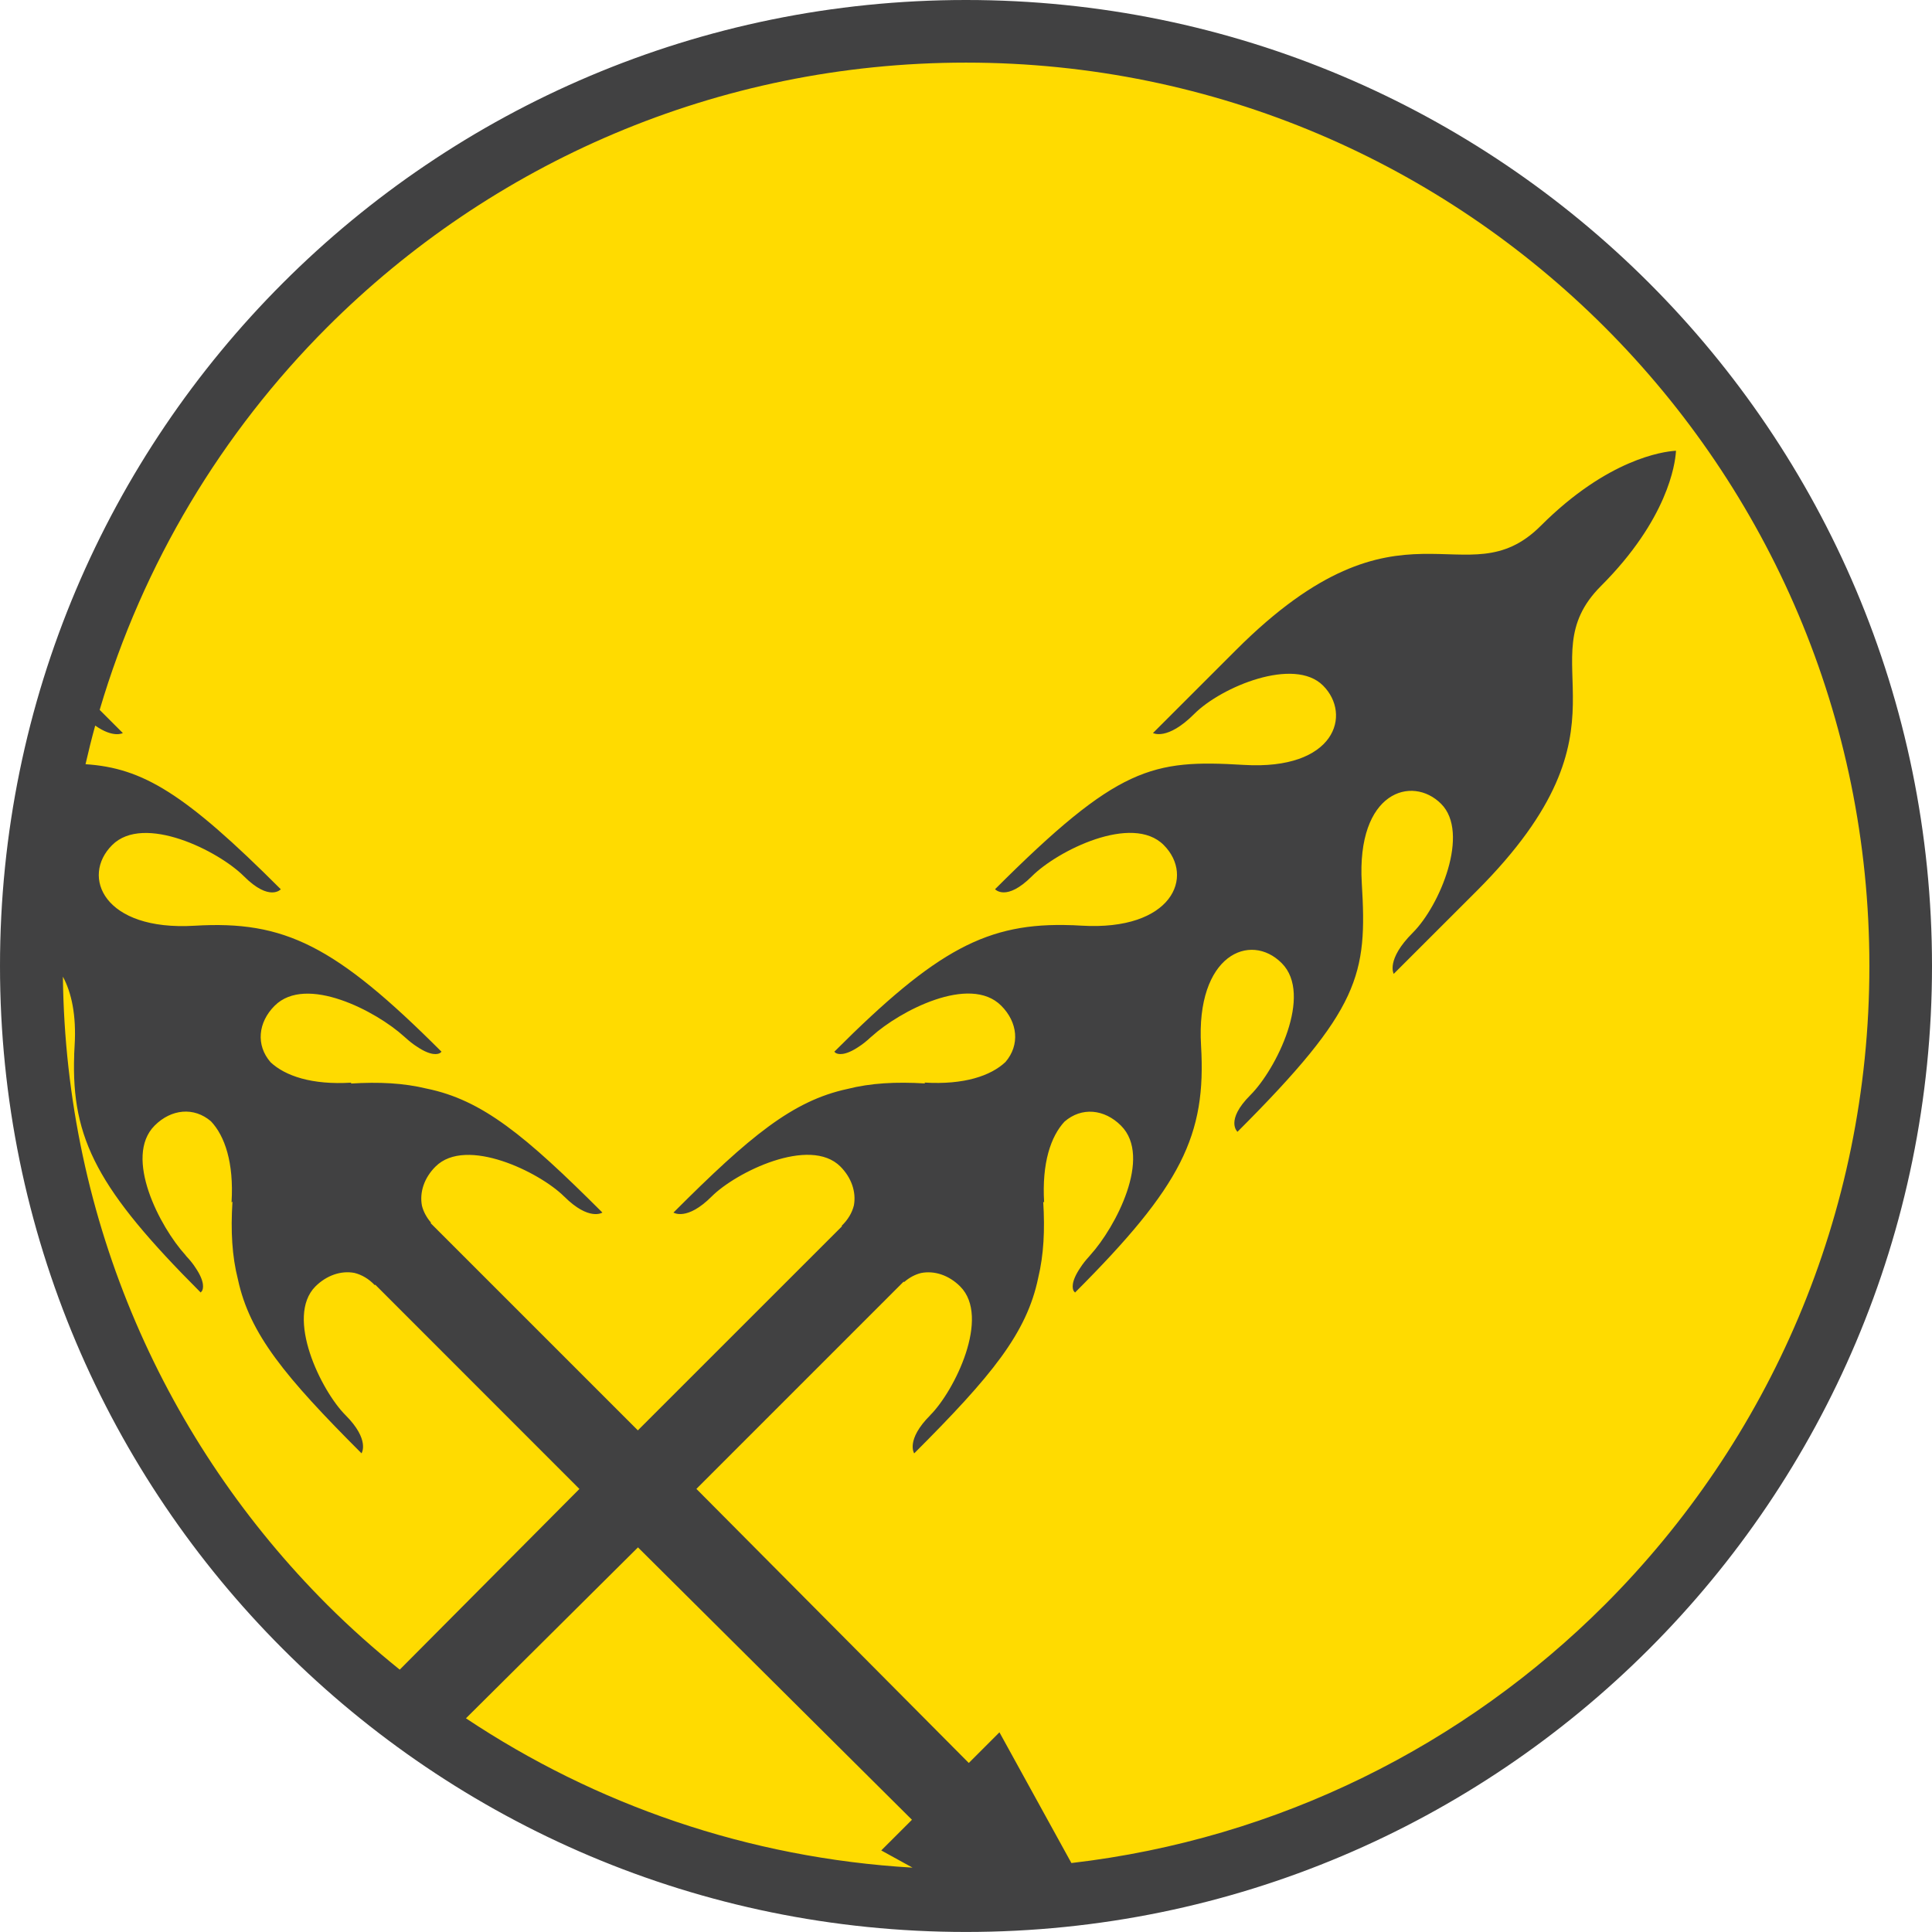
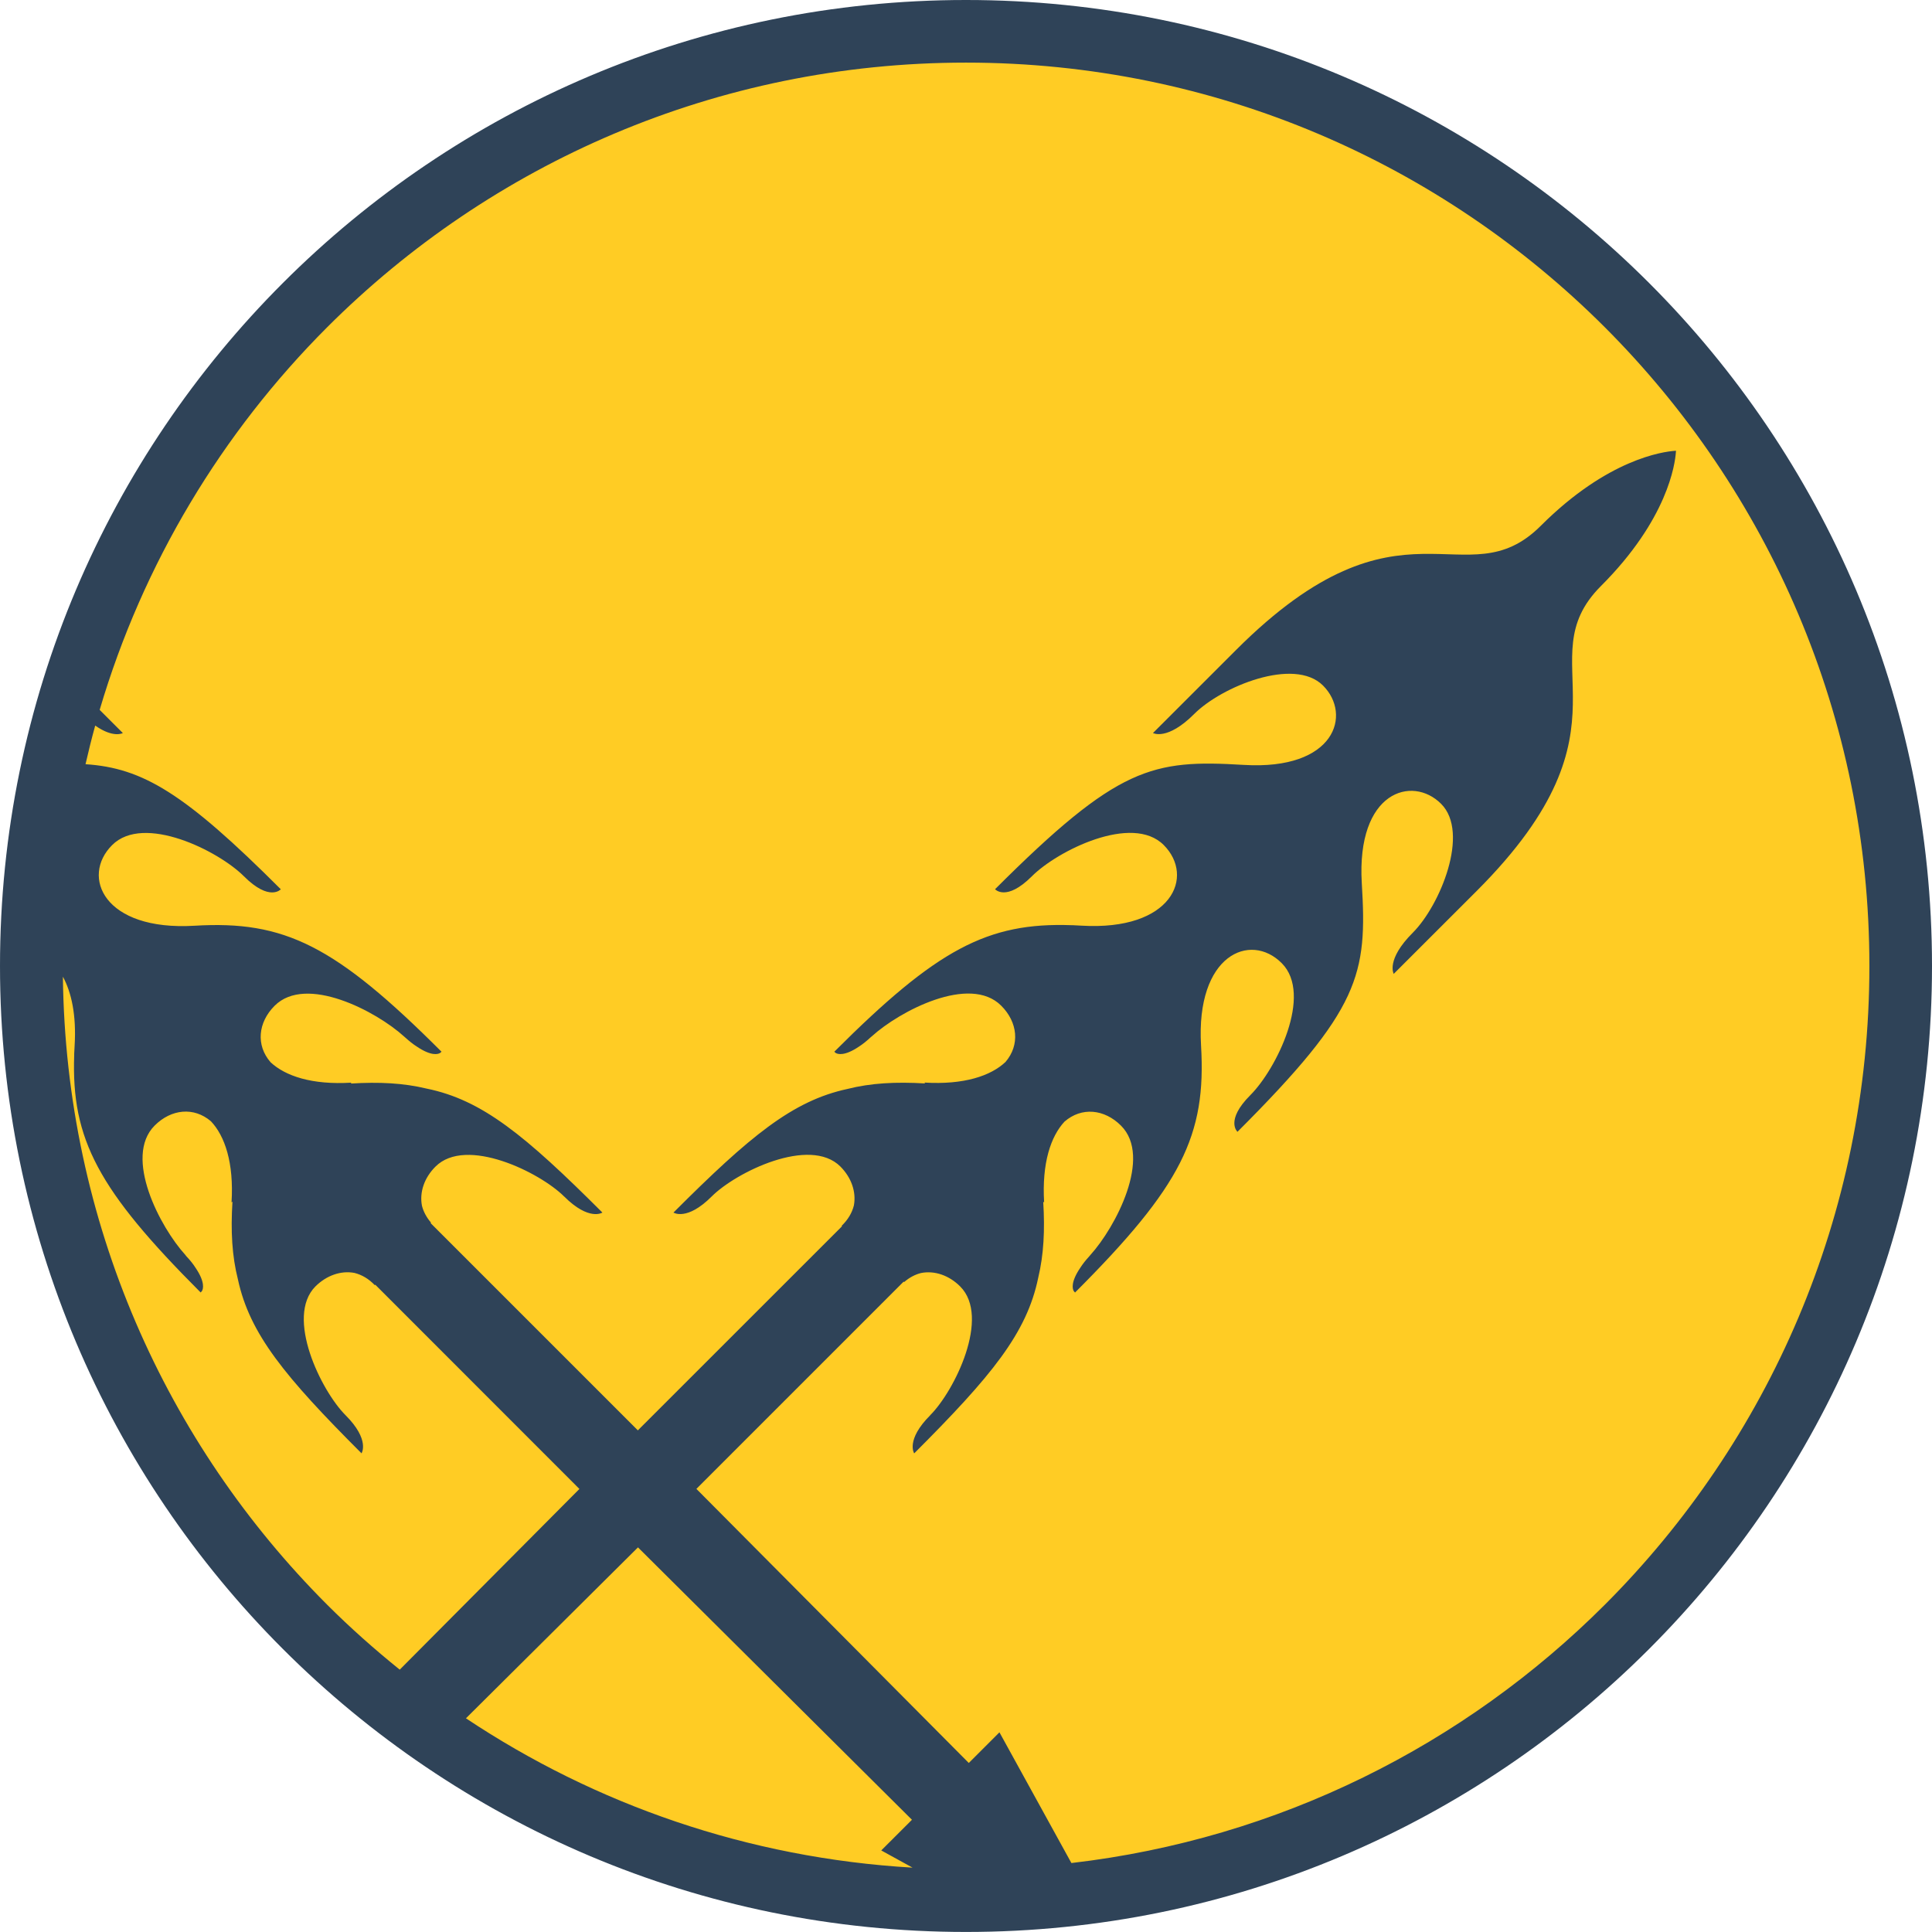
<svg xmlns="http://www.w3.org/2000/svg" height="231.412" viewBox="0 0 231.417 231.412" width="231.417">
  <clipPath id="a">
    <path d="m0 283.46h283.46v-283.46h-283.46z" />
  </clipPath>
  <g clip-path="url(#a)" transform="matrix(1.333333 0 0 -1.333333 -73.26426 304.6795)">
-     <path d="m0 0c0-46.372-37.598-83.966-83.971-83.966s-83.967 37.594-83.967 83.966c0 46.375 37.594 83.969 83.967 83.969s83.971-37.594 83.971-83.969" fill="#ffdb00" transform="translate(225.6992 141.7285)" />
-     <path d="m0 0-6.464 11.743-2.754-2.754-24.471 24.623 18.619 18.619.043-.041c.469.411.986.682 1.52.815 1.218.238 2.515-.207 3.515-1.207 2.759-2.758-.515-9.391-2.687-11.561l-.002-.009c-2.233-2.235-1.442-3.426-1.442-3.426 6.952 6.951 10.116 10.793 11.144 15.785.494 2.064.605 4.25.449 6.828l.08-.078c-.213 3.559.603 5.945 1.83 7.267 1.535 1.338 3.584 1.135 5.078-.361 2.828-2.828-.496-9.133-2.758-11.625l-.082-.097c-.347-.379-.617-.725-.816-1.04-.887-1.302-.699-1.912-.594-2.093l.119-.137c9.563 9.562 11.803 14.105 11.32 22.186-.482 8.157 4.424 10.239 7.249 7.403 2.832-2.833-.5-9.534-2.809-11.843-2.305-2.301-1.168-3.307-1.168-3.307 11.059 11.053 11.668 14.115 11.168 22.341-.488 8.233 4.523 9.727 7.125 7.125 2.609-2.605-.098-9.133-2.535-11.572-2.448-2.443-1.721-3.705-1.721-3.705 1.4 1.396 3.729 3.728 7.463 7.457 14.92 14.928 4.371 20.602 11.152 27.383 6.012 6.011 6.662 10.982 6.735 12.043l.007.111-.097-.006c-1.061-.076-6.035-.726-12.047-6.734-6.785-6.785-12.453 3.763-27.375-11.156-3.732-3.735-6.065-6.059-7.465-7.461 0 0 1.272-.723 3.711 1.718 2.436 2.44 8.969 5.145 11.566 2.545 2.606-2.603 1.106-7.627-7.125-7.127-8.226.493-11.281-.117-22.339-11.168 0 0 1-1.144 3.308 1.162 2.309 2.309 9.012 5.643 11.84 2.811 2.83-2.832.754-7.738-7.402-7.246-.254.016-.502.023-.75.039l-.129.002c-7.551.264-12.098-2.158-21.309-11.368l.129-.113c.175-.106.789-.309 2.103.585.317.204.656.473 1.033.825l.104.086c2.486 2.261 8.799 5.588 11.625 2.754 1.489-1.487 1.7-3.524.385-5.059-1.312-1.238-3.713-2.065-7.289-1.848l.074-.078c-2.651.156-4.887.037-7-.5-4.906-1.057-8.746-4.232-15.61-11.098l-.007-.001s1.203-.795 3.441 1.447c2.168 2.172 8.803 5.437 11.559 2.687.992-.996 1.439-2.283 1.211-3.502-.165-.654-.528-1.279-1.102-1.828l.039-.035-18.343-18.337-18.618 18.618.039.041c-.41.473-.681.989-.816 1.518-.235 1.221.211 2.519 1.213 3.517 2.754 2.754 9.386-.515 11.56-2.685l.006-.002c2.238-2.234 3.432-1.441 3.432-1.441-6.957 6.951-10.801 10.117-15.785 11.136-2.073.5-4.254.614-6.833.455l.079.08c-3.557-.218-5.95.6-7.27 1.831-1.338 1.535-1.129 3.584.361 5.076 2.83 2.831 9.135-.494 11.627-2.756l.094-.082c.383-.346.725-.619 1.043-.819 1.301-.886 1.914-.699 2.096-.587l.135.115c-9.559 9.561-14.104 11.804-22.188 11.319-8.16-.488-10.238 4.422-7.402 7.246 2.832 2.834 9.535-.5 11.843-2.808 2.305-2.301 3.309-1.164 3.309-1.164-8.636 8.637-12.394 10.897-17.544 11.237.266 1.166.554 2.324.87 3.471 1.639-1.156 2.483-.673 2.483-.673-.542.542-1.23 1.231-2.082 2.083 3.883 13.155 10.991 24.924 20.441 34.377 14.695 14.691 34.966 23.769 57.385 23.77 22.419-.001 42.691-9.079 57.387-23.77 14.691-14.695 23.771-34.966 23.771-57.386 0-22.418-9.08-42.689-23.771-57.384-12.595-12.59-29.29-21.037-47.917-23.202m-38.937 28.357 24.613-24.471-2.758-2.754 2.811-1.546c-14.791.863-28.505 5.679-40.12 13.416zm-50.609 45.085c-.016-.252-.024-.5-.039-.746v-.129c-.266-7.554 2.156-12.101 11.363-21.312l.115.133c.106.172.311.785-.586 2.101-.201.319-.471.658-.826 1.033l-.078.104c-2.266 2.486-5.59 8.793-2.758 11.627 1.484 1.486 3.522 1.697 5.057.381 1.24-1.313 2.068-3.709 1.849-7.289l.082.076c-.164-2.649-.043-4.887.494-7.002 1.057-4.904 4.233-8.742 11.098-15.609l.002-.006s.795 1.201-1.445 3.439c-2.172 2.172-5.436 8.805-2.692 11.561 1.004.99 2.289 1.439 3.504 1.209.656-.164 1.281-.524 1.828-1.102l.039.045 18.341-18.35-16.141-16.233c-2.272 1.831-4.454 3.768-6.516 5.829-14.48 14.485-23.488 34.391-23.745 56.425.768-1.411 1.219-3.448 1.054-6.185m141.44 68.508c-15.696 15.699-37.41 25.419-61.364 25.417-23.954.002-45.667-9.718-61.362-25.417-15.7-15.696-25.419-37.409-25.418-61.364-.001-23.954 9.718-45.666 25.418-61.361 15.695-15.7 37.407-25.418 61.362-25.417 23.954-.001 45.668 9.717 61.364 25.417 15.701 15.695 25.42 37.407 25.419 61.361.001 23.955-9.718 45.668-25.419 61.364" fill="#414142" transform="translate(151.1982 61.1426)" />
+     <path d="m0 0c0-46.372-37.598-83.966-83.971-83.966s-83.967 37.594-83.967 83.966c0 46.375 37.594 83.969 83.967 83.969s83.971-37.594 83.971-83.969" fill="#ffcc24" transform="translate(225.6992 141.7285)" />
+     <path d="m0 0-6.464 11.743-2.754-2.754-24.471 24.623 18.619 18.619.043-.041c.469.411.986.682 1.52.815 1.218.238 2.515-.207 3.515-1.207 2.759-2.758-.515-9.391-2.687-11.561l-.002-.009c-2.233-2.235-1.442-3.426-1.442-3.426 6.952 6.951 10.116 10.793 11.144 15.785.494 2.064.605 4.25.449 6.828l.08-.078c-.213 3.559.603 5.945 1.83 7.267 1.535 1.338 3.584 1.135 5.078-.361 2.828-2.828-.496-9.133-2.758-11.625l-.082-.097c-.347-.379-.617-.725-.816-1.04-.887-1.302-.699-1.912-.594-2.093l.119-.137c9.563 9.562 11.803 14.105 11.32 22.186-.482 8.157 4.424 10.239 7.249 7.403 2.832-2.833-.5-9.534-2.809-11.843-2.305-2.301-1.168-3.307-1.168-3.307 11.059 11.053 11.668 14.115 11.168 22.341-.488 8.233 4.523 9.727 7.125 7.125 2.609-2.605-.098-9.133-2.535-11.572-2.448-2.443-1.721-3.705-1.721-3.705 1.4 1.396 3.729 3.728 7.463 7.457 14.92 14.928 4.371 20.602 11.152 27.383 6.012 6.011 6.662 10.982 6.735 12.043l.007.111-.097-.006c-1.061-.076-6.035-.726-12.047-6.734-6.785-6.785-12.453 3.763-27.375-11.156-3.732-3.735-6.065-6.059-7.465-7.461 0 0 1.272-.723 3.711 1.718 2.436 2.44 8.969 5.145 11.566 2.545 2.606-2.603 1.106-7.627-7.125-7.127-8.226.493-11.281-.117-22.339-11.168 0 0 1-1.144 3.308 1.162 2.309 2.309 9.012 5.643 11.84 2.811 2.83-2.832.754-7.738-7.402-7.246-.254.016-.502.023-.75.039l-.129.002c-7.551.264-12.098-2.158-21.309-11.368l.129-.113c.175-.106.789-.309 2.103.585.317.204.656.473 1.033.825l.104.086c2.486 2.261 8.799 5.588 11.625 2.754 1.489-1.487 1.7-3.524.385-5.059-1.312-1.238-3.713-2.065-7.289-1.848l.074-.078c-2.651.156-4.887.037-7-.5-4.906-1.057-8.746-4.232-15.61-11.098l-.007-.001s1.203-.795 3.441 1.447c2.168 2.172 8.803 5.437 11.559 2.687.992-.996 1.439-2.283 1.211-3.502-.165-.654-.528-1.279-1.102-1.828l.039-.035-18.343-18.337-18.618 18.618.039.041c-.41.473-.681.989-.816 1.518-.235 1.221.211 2.519 1.213 3.517 2.754 2.754 9.386-.515 11.56-2.685l.006-.002c2.238-2.234 3.432-1.441 3.432-1.441-6.957 6.951-10.801 10.117-15.785 11.136-2.073.5-4.254.614-6.833.455l.079.08c-3.557-.218-5.95.6-7.27 1.831-1.338 1.535-1.129 3.584.361 5.076 2.83 2.831 9.135-.494 11.627-2.756l.094-.082c.383-.346.725-.619 1.043-.819 1.301-.886 1.914-.699 2.096-.587l.135.115c-9.559 9.561-14.104 11.804-22.188 11.319-8.16-.488-10.238 4.422-7.402 7.246 2.832 2.834 9.535-.5 11.843-2.808 2.305-2.301 3.309-1.164 3.309-1.164-8.636 8.637-12.394 10.897-17.544 11.237.266 1.166.554 2.324.87 3.471 1.639-1.156 2.483-.673 2.483-.673-.542.542-1.23 1.231-2.082 2.083 3.883 13.155 10.991 24.924 20.441 34.377 14.695 14.691 34.966 23.769 57.385 23.77 22.419-.001 42.691-9.079 57.387-23.77 14.691-14.695 23.771-34.966 23.771-57.386 0-22.418-9.08-42.689-23.771-57.384-12.595-12.59-29.29-21.037-47.917-23.202m-38.937 28.357 24.613-24.471-2.758-2.754 2.811-1.546c-14.791.863-28.505 5.679-40.12 13.416zm-50.609 45.085c-.016-.252-.024-.5-.039-.746v-.129c-.266-7.554 2.156-12.101 11.363-21.312l.115.133c.106.172.311.785-.586 2.101-.201.319-.471.658-.826 1.033l-.078.104c-2.266 2.486-5.59 8.793-2.758 11.627 1.484 1.486 3.522 1.697 5.057.381 1.24-1.313 2.068-3.709 1.849-7.289l.082.076c-.164-2.649-.043-4.887.494-7.002 1.057-4.904 4.233-8.742 11.098-15.609l.002-.006s.795 1.201-1.445 3.439c-2.172 2.172-5.436 8.805-2.692 11.561 1.004.99 2.289 1.439 3.504 1.209.656-.164 1.281-.524 1.828-1.102l.039.045 18.341-18.35-16.141-16.233c-2.272 1.831-4.454 3.768-6.516 5.829-14.48 14.485-23.488 34.391-23.745 56.425.768-1.411 1.219-3.448 1.054-6.185m141.44 68.508c-15.696 15.699-37.41 25.419-61.364 25.417-23.954.002-45.667-9.718-61.362-25.417-15.7-15.696-25.419-37.409-25.418-61.364-.001-23.954 9.718-45.666 25.418-61.361 15.695-15.7 37.407-25.418 61.362-25.417 23.954-.001 45.668 9.717 61.364 25.417 15.701 15.695 25.42 37.407 25.419 61.361.001 23.955-9.718 45.668-25.419 61.364" fill="#2f4358" transform="translate(151.1982 61.1426)" />
  </g>
</svg>
